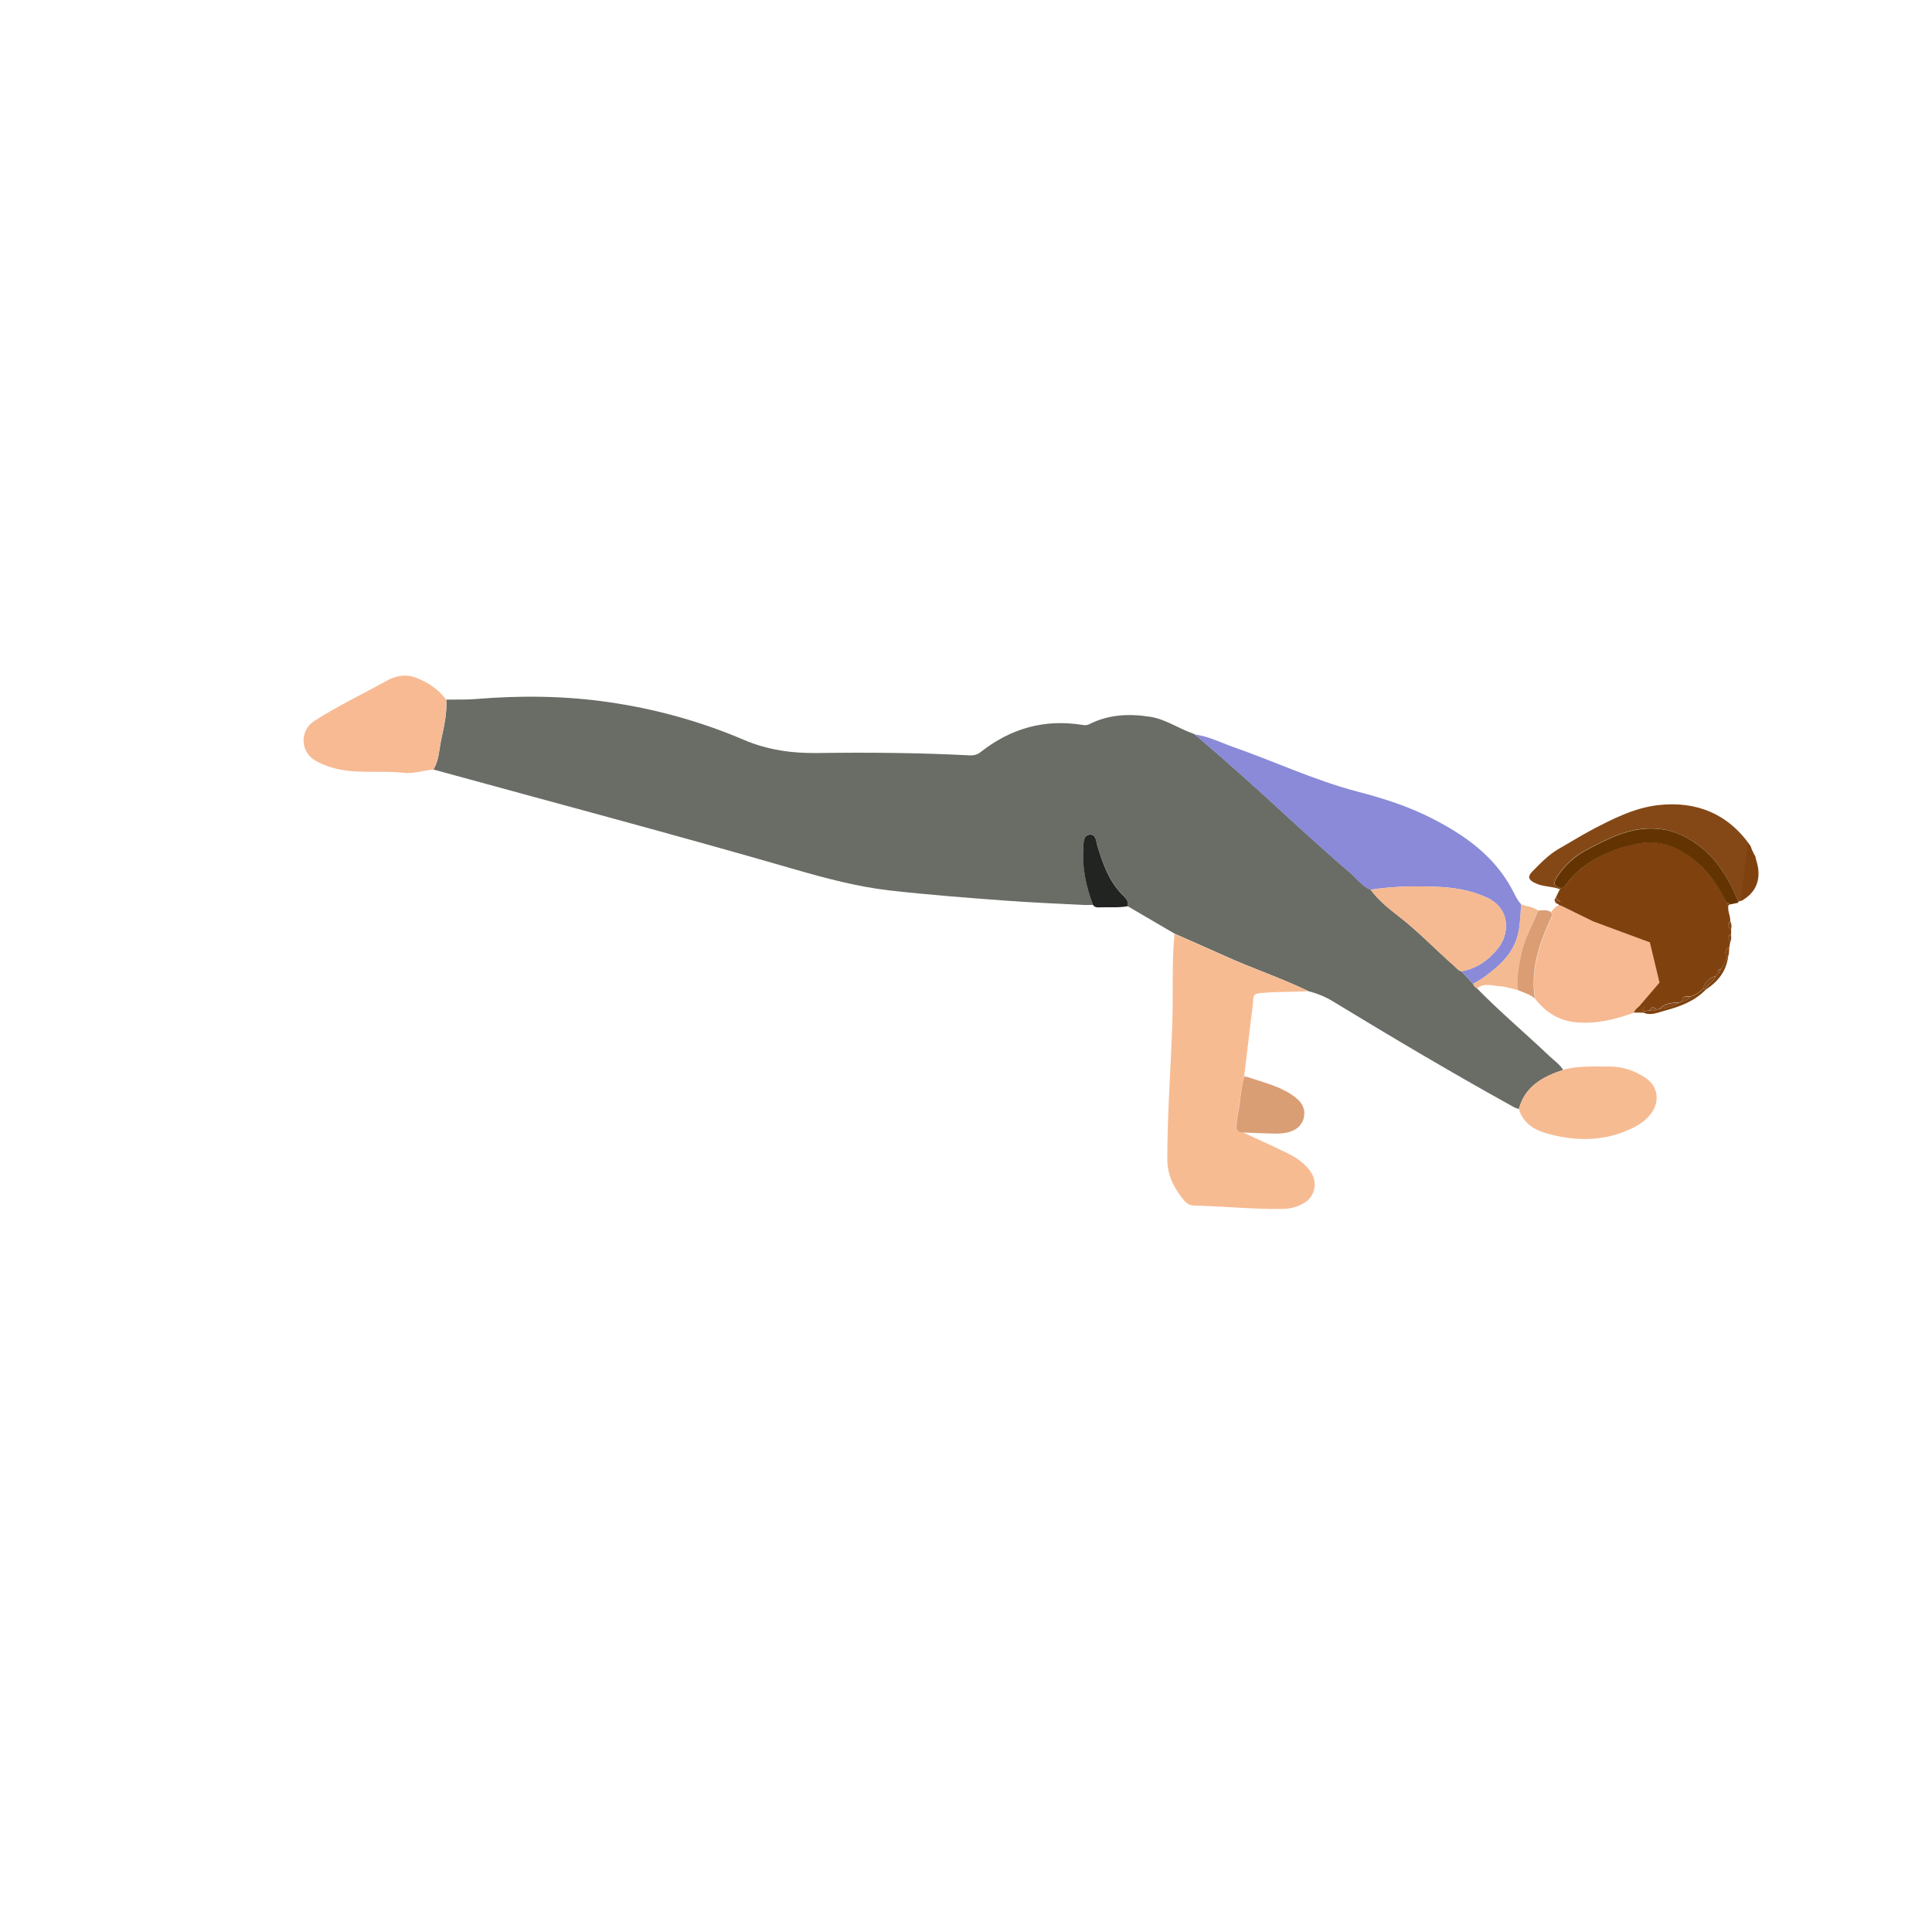
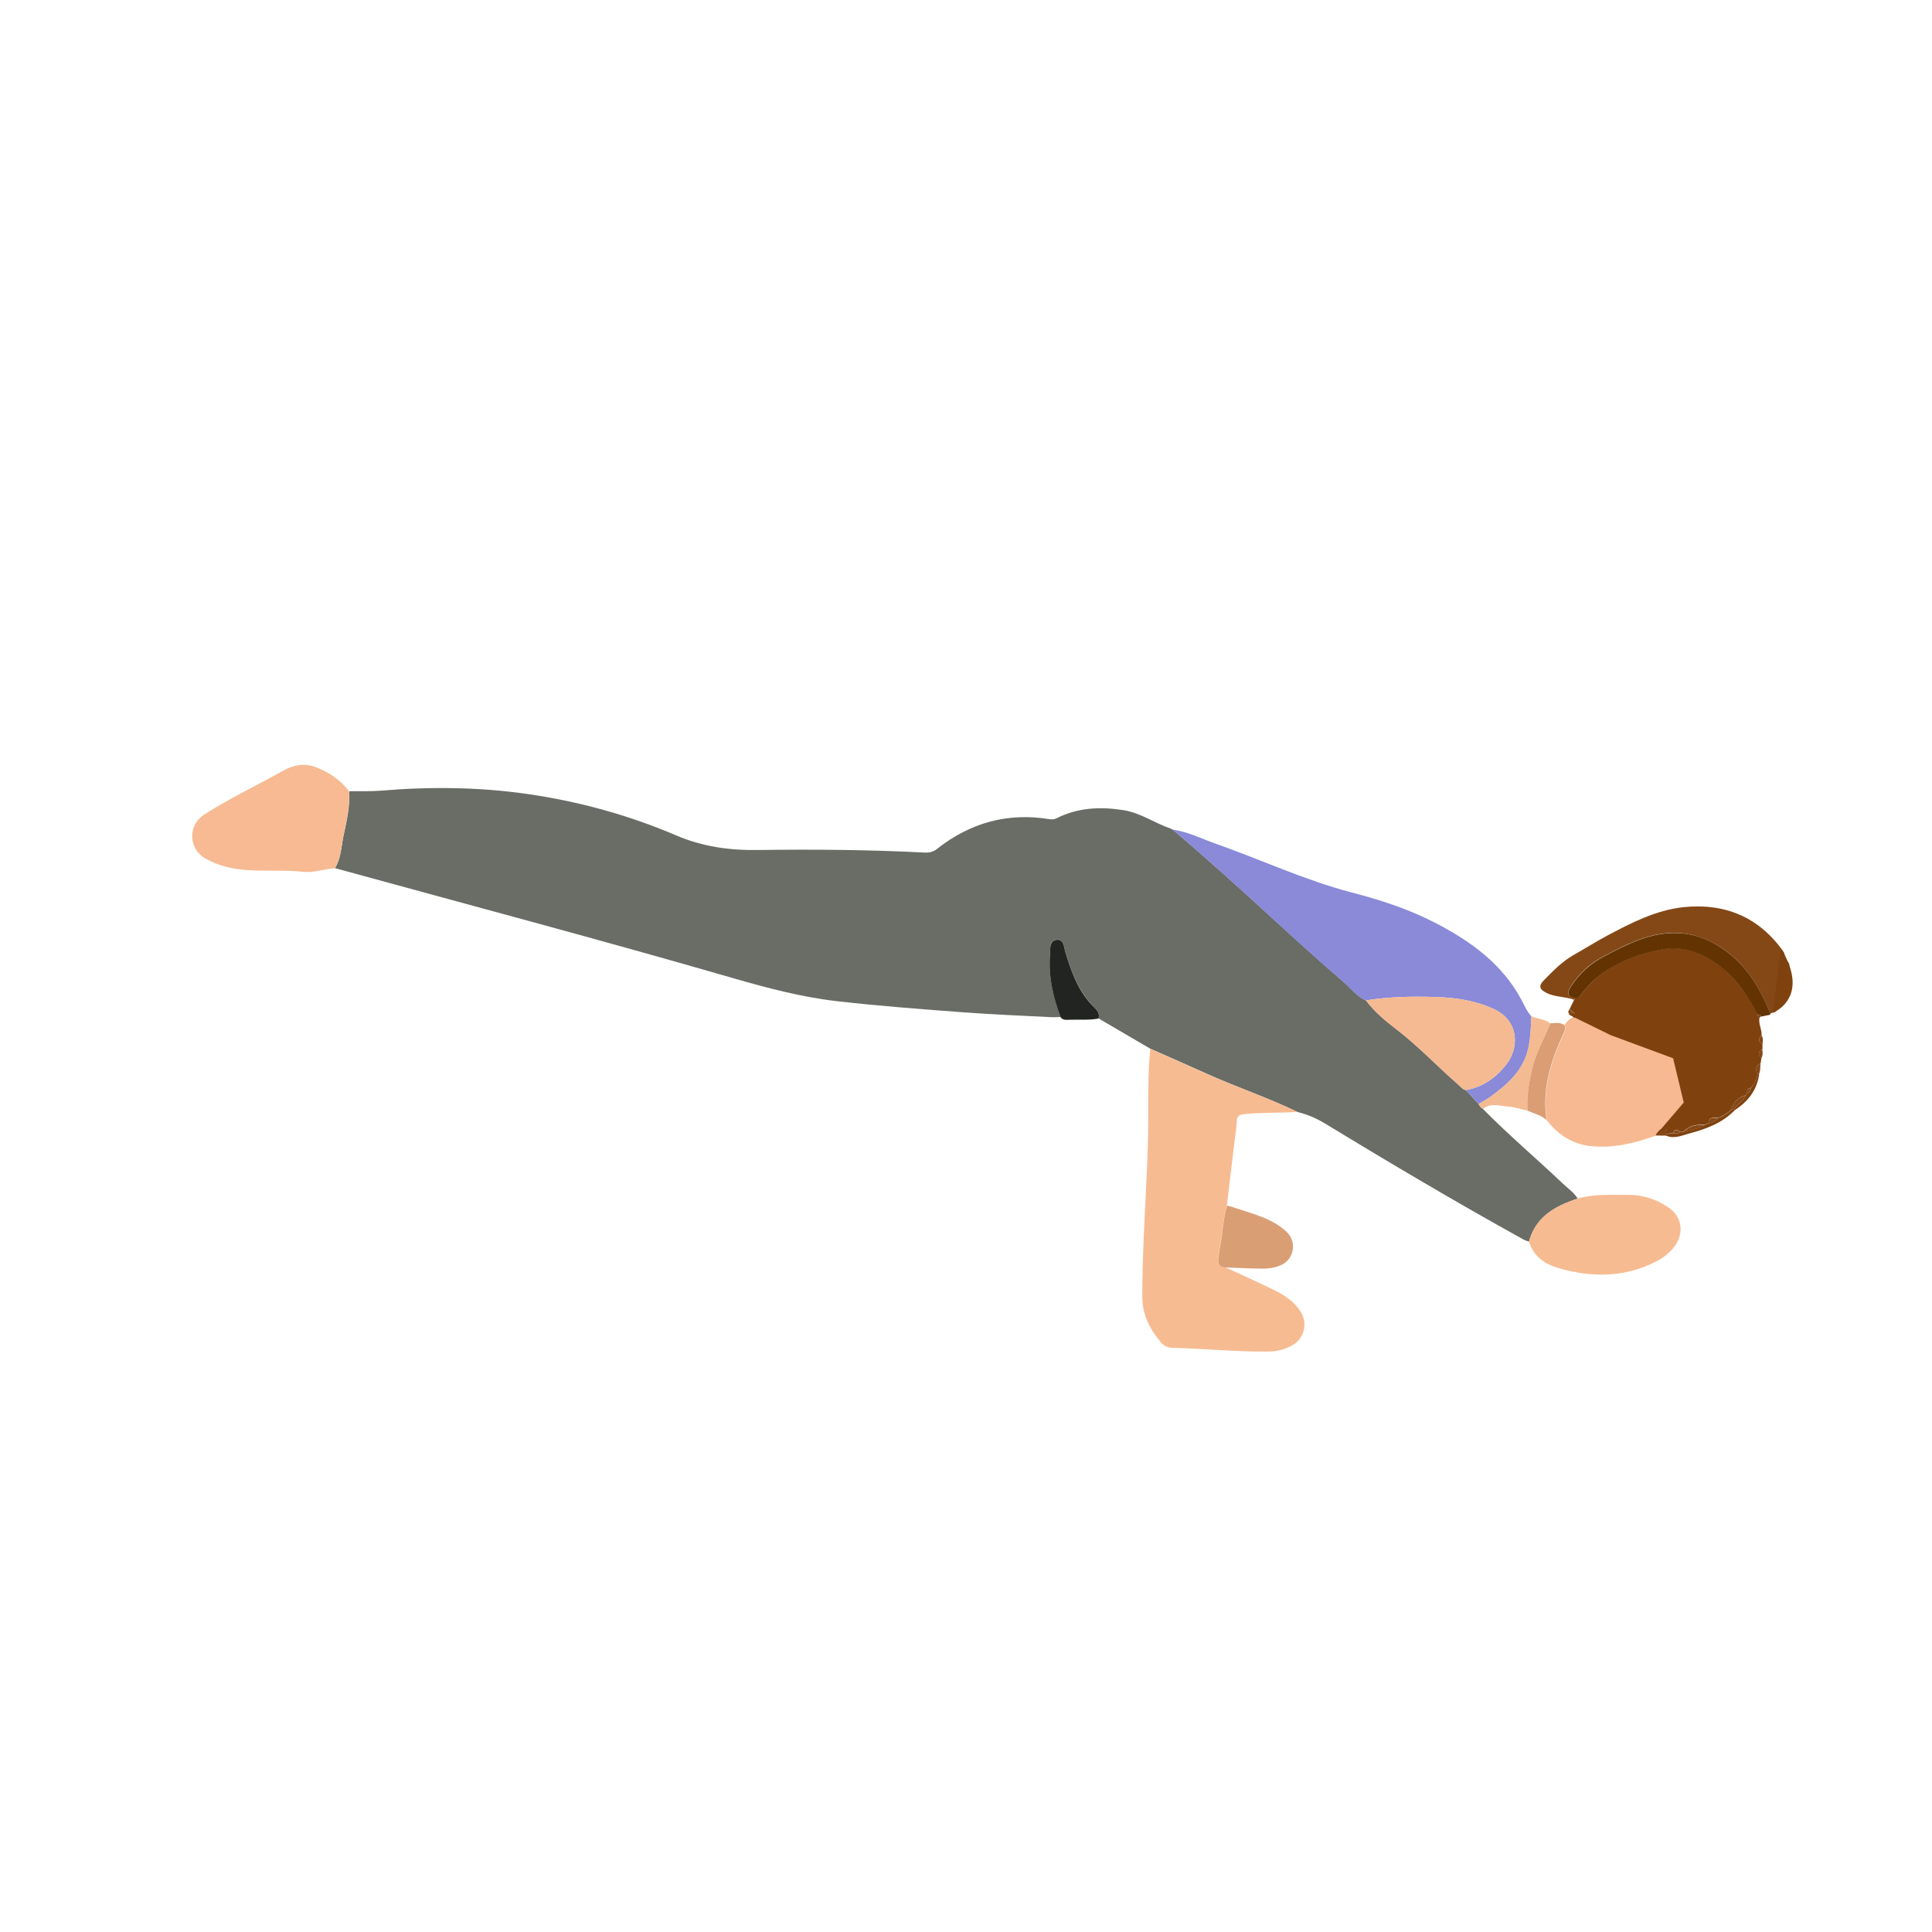
<svg xmlns="http://www.w3.org/2000/svg" width="500" height="500" viewBox="0 0 500 500" fill="none">
-   <path d="M338.611 256.511C340.798 257.075 342.774 257.851 344.784 259.051C360.272 268.47 375.865 277.713 391.74 286.497C392.163 286.744 392.622 286.85 393.08 287.026C394.668 281.1 399.289 278.63 404.546 276.901C403.664 275.455 402.288 274.538 401.089 273.409C394.844 267.482 388.283 261.943 382.25 255.805C381.791 255.558 381.439 255.135 381.227 254.641C380.239 253.547 379.216 252.454 378.228 251.36C377.417 251.219 376.994 250.548 376.429 250.055C371.561 245.821 367.116 241.094 362 237.143C359.354 235.132 356.744 232.98 354.733 230.263C352.581 229.381 351.24 227.441 349.547 225.995C344.044 221.267 338.681 216.399 333.319 211.495C325.417 204.228 317.444 197.031 309.259 190.081C309.259 190.081 309.33 190.117 309.294 190.117C309.153 190.046 308.977 189.94 308.836 189.87C305.026 188.564 301.71 186.13 297.617 185.495C292.184 184.649 286.928 184.895 281.954 187.4C281.354 187.718 280.789 187.718 280.154 187.612C270.347 186.024 261.598 188.494 253.837 194.597C252.92 195.338 251.967 195.55 250.803 195.479C237.82 194.809 224.803 194.703 211.785 194.879C204.976 194.985 198.626 194.103 192.382 191.422C181.163 186.624 169.38 183.414 157.315 181.685C145.991 180.062 134.561 179.957 123.131 180.909C120.591 181.121 118.05 181.015 115.51 181.05C115.722 184.613 114.911 188.071 114.17 191.528C113.641 194.103 113.605 196.82 112.159 199.148C143.38 207.721 174.672 216.011 205.752 225.007C213.831 227.335 221.91 229.487 230.2 230.44C240.043 231.569 249.921 232.31 259.799 233.05C266.784 233.58 273.804 233.862 280.825 234.215C281.495 234.25 282.201 234.179 282.871 234.179C281.142 229.452 280.049 224.619 280.366 219.539C280.472 218.128 280.19 216.187 281.954 215.976C283.718 215.764 283.647 217.775 284.035 219.01C285.446 223.455 286.963 227.829 290.279 231.357C291.02 232.133 292.255 233.015 291.796 234.497C295.853 236.86 299.91 239.259 303.967 241.623C308.412 243.599 312.893 245.539 317.338 247.55C324.393 250.725 331.696 253.159 338.611 256.511Z" fill="#696D66" />
-   <path d="M338.611 256.51C331.696 253.159 324.358 250.725 317.338 247.585C312.893 245.609 308.412 243.634 303.967 241.658C303.227 249.278 303.65 256.934 303.403 264.554C303.015 276.372 302.098 288.155 302.098 300.009C302.098 304.242 303.862 307.558 306.402 310.627C307.072 311.474 307.954 311.968 309.083 312.003C316.632 312.18 324.182 312.956 331.731 312.885C333.848 312.85 335.824 312.391 337.623 311.262C340.198 309.675 341.01 306.288 339.457 303.678C337.976 301.208 335.683 299.691 333.213 298.456C329.403 296.587 325.522 294.858 321.642 293.059C320.337 293.059 319.772 292.388 319.948 291.118C320.09 290.095 320.16 289.108 320.372 288.084C321.007 284.909 321.113 281.664 321.995 278.524C322.594 273.409 323.229 268.329 323.829 263.213C324.005 261.732 324.288 260.215 324.323 258.733C324.358 257.357 324.993 257.145 326.228 257.004C330.391 256.616 334.518 256.757 338.611 256.51Z" fill="#F7BB92" />
-   <path d="M378.229 251.36C379.217 252.453 380.24 253.547 381.228 254.64C382.215 254.041 383.238 253.512 384.156 252.841C388.107 249.913 391.74 246.773 392.905 241.552C393.469 239.047 393.54 236.507 393.646 234.003C392.587 232.874 392.023 231.463 391.317 230.157C386.766 221.655 379.358 216.328 371.032 212.024C364.788 208.779 358.12 206.627 351.311 204.863C340.269 201.97 329.933 197.101 319.173 193.327C315.892 192.162 312.717 190.54 309.224 190.081C317.409 197.031 325.382 204.228 333.284 211.495C338.611 216.399 344.009 221.302 349.512 225.994C351.206 227.441 352.511 229.381 354.698 230.263C360.272 229.381 365.917 229.275 371.561 229.487C376.112 229.663 380.557 230.334 384.755 232.274C390.964 235.132 390.753 241.658 387.613 245.503C385.143 248.573 382.145 250.654 378.229 251.36Z" fill="#8A8AD9" />
-   <path d="M403.699 230.123C403.346 230.828 402.994 231.569 402.641 232.275C403.311 233.368 404.758 233.545 405.498 234.603C405.816 234.673 406.169 234.744 406.486 234.85C406.945 234.744 407.368 234.779 407.545 235.344C409.097 235.943 410.578 236.79 412.272 236.896C412.872 236.861 413.542 236.649 413.754 237.531C414.565 237.848 415.341 238.342 416.258 238.378C417.669 237.778 418.551 238.766 419.539 239.471C420.386 239.824 421.197 240.283 422.15 240.212C422.679 240.106 423.102 240.142 423.243 240.777C424.655 241.517 426.418 241.517 427.442 242.964C429.523 243.916 430.017 246.174 431.287 247.797C432.028 248.785 432.063 249.843 431.816 250.901C431.499 252.277 431.075 253.653 431.04 255.1C431.04 255.77 430.758 256.44 429.946 256.652C429.77 256.793 429.629 256.969 429.452 257.11C429.382 257.71 428.994 257.887 428.465 257.816C428.359 257.781 428.253 257.851 428.218 257.922C428.006 259.157 427.053 259.368 426.03 259.474C425.889 259.474 425.819 259.509 425.748 259.651C425.642 260.321 425.184 260.956 425.36 261.661C425.889 261.591 426.454 261.556 426.983 261.485C427.406 260.391 428.006 260.603 428.676 261.238C428.958 261.203 429.205 261.132 429.488 261.097C430.828 259.651 432.627 259.439 434.462 259.509C434.744 259.404 435.026 259.262 435.309 259.157C435.414 257.604 436.543 257.851 437.531 257.922C438.731 257.463 439.789 256.828 440.706 255.946C441.2 254.182 442.329 253.053 444.093 252.56C444.199 252.418 444.305 252.313 444.41 252.172C444.375 251.501 444.34 250.866 445.292 250.866C446.139 249.914 446.598 248.75 446.88 247.55C446.21 246.456 446.562 245.645 447.585 245.045C447.656 244.657 447.691 244.234 447.762 243.846C447.092 243.07 446.845 242.329 448.009 241.764C448.009 241.341 448.009 240.953 448.009 240.53C446.809 239.93 447.127 239.189 447.797 238.413C447.868 237.037 447.021 235.732 447.303 234.321C446.95 234.144 446.88 233.862 446.88 233.509C444.728 229.523 442.329 225.677 438.801 222.749C434.215 219.01 429.135 216.964 423.102 218.481C421.832 218.798 420.562 219.01 419.327 219.433C413.895 221.197 409.097 223.949 405.534 228.606C405.11 229.17 404.758 229.77 403.946 229.734C403.84 229.911 403.77 230.017 403.699 230.123Z" fill="#7F420F" />
-   <path d="M422.186 240.247C421.233 240.318 420.386 239.895 419.575 239.506C418.376 239.401 417.282 239.083 416.294 238.413C415.377 238.378 414.601 237.884 413.789 237.566C413.19 237.566 412.696 237.354 412.308 236.931C410.579 236.825 409.133 235.979 407.58 235.379C407.087 235.52 406.769 235.273 406.522 234.885C406.205 234.814 405.852 234.744 405.534 234.638C404.864 234.497 404.194 234.391 403.523 234.25C402.536 234.532 402.006 235.308 401.407 236.049C401.795 236.614 401.689 237.143 401.407 237.778C398.337 244.34 396.15 251.042 397.279 258.451C399.925 261.908 403.312 264.095 407.686 264.554C412.978 265.083 417.988 263.849 422.891 262.085C423.456 260.779 424.62 260.215 425.819 259.721C425.89 259.615 425.96 259.545 426.102 259.545C426.595 258.733 427.372 258.239 428.289 257.992C428.359 257.886 428.43 257.851 428.536 257.886C428.747 257.463 429.03 257.181 429.524 257.181C429.7 257.04 429.841 256.863 430.017 256.722C430.194 255.382 430.194 253.971 430.547 252.665C431.252 249.949 430.864 247.585 428.959 245.469C428.359 244.798 427.689 244.022 427.548 243.034C426.525 241.588 424.761 241.553 423.35 240.847C422.785 240.882 422.433 240.671 422.186 240.247Z" fill="#F6B991" />
-   <path d="M112.124 199.183C113.57 196.855 113.606 194.138 114.135 191.563C114.84 188.106 115.687 184.648 115.475 181.085C113.5 178.404 110.819 176.64 107.785 175.441C105.103 174.382 102.458 174.841 100.059 176.182C93.814 179.674 87.358 182.708 81.326 186.589C77.551 189.023 77.657 194.526 81.573 196.819C84.783 198.689 88.382 199.43 92.015 199.642C96.249 199.889 100.517 199.536 104.786 200.03C107.291 200.241 109.69 199.324 112.124 199.183Z" fill="#F7BA92" />
-   <path d="M404.546 276.866C399.29 278.63 394.668 281.1 393.081 286.991C394.139 290.66 397.103 292.459 400.348 293.341C408.039 295.493 415.694 295.458 422.997 291.683C424.761 290.766 426.348 289.566 427.513 287.873C429.559 284.91 429.03 281.206 426.101 279.124C423.35 277.184 420.245 276.09 416.859 276.02C412.731 276.055 408.603 275.737 404.546 276.866Z" fill="#F7BB92" />
-   <path d="M403.699 230.122C403.77 230.016 403.805 229.875 403.876 229.769C401.971 229.31 401.936 228.464 402.959 226.876C404.934 223.877 407.474 221.549 410.649 219.891C416.259 216.963 421.832 214 428.535 214.423C432.275 214.67 435.485 216.01 438.449 217.951C444.058 221.69 447.374 227.229 449.844 233.367C450.267 233.191 450.725 233.05 451.149 232.873C451.431 232.344 451.784 231.886 452.419 231.709C452.454 231.603 452.525 231.533 452.63 231.462C452.807 230.51 453.407 229.875 454.042 229.205C454.183 228.887 454.289 228.534 454.43 228.217C454.43 226.241 454.43 224.266 454.394 222.29C454.359 222.043 454.289 221.796 454.253 221.514C453.583 220.808 453.336 219.926 453.089 219.009C447.303 210.613 439.048 207.261 429.206 208.355C422.961 209.061 417.282 211.953 411.743 214.881C408.956 216.363 406.275 218.057 403.523 219.609C400.807 221.161 398.655 223.419 396.503 225.606C395.303 226.841 395.55 227.688 397.138 228.464C399.219 229.557 401.583 229.31 403.699 230.122Z" fill="#844817" />
-   <path d="M449.879 233.403C447.409 227.265 444.093 221.726 438.484 217.986C435.521 216.011 432.31 214.67 428.571 214.459C421.833 214.035 416.294 216.999 410.685 219.927C407.545 221.585 404.97 223.913 402.994 226.912C401.971 228.464 402.006 229.346 403.911 229.805C404.723 229.84 405.075 229.24 405.499 228.676C409.027 224.019 413.86 221.303 419.293 219.503C420.527 219.115 421.797 218.868 423.067 218.551C429.1 217.034 434.215 219.08 438.766 222.819C442.329 225.712 444.693 229.593 446.845 233.579C447.233 233.579 447.551 233.685 447.692 234.073C448.397 233.932 449.068 233.791 449.773 233.65C449.844 233.544 449.879 233.474 449.879 233.403Z" fill="#633401" />
-   <path d="M322.03 278.56C321.113 281.664 321.043 284.945 320.408 288.12C320.196 289.108 320.125 290.131 319.984 291.154C319.808 292.424 320.372 293.094 321.678 293.094C324.535 293.2 327.428 293.341 330.285 293.376C331.379 293.376 332.508 293.271 333.531 292.988C335.577 292.424 337.094 291.189 337.482 288.967C337.835 286.956 336.953 285.368 335.401 284.134C332.014 281.382 327.851 280.394 323.83 279.053C323.265 278.807 322.63 278.701 322.03 278.56Z" fill="#DA9E75" />
-   <path d="M291.797 234.532C292.255 233.015 291.02 232.168 290.28 231.392C286.928 227.864 285.446 223.525 284.035 219.045C283.647 217.81 283.718 215.799 281.954 216.011C280.19 216.222 280.472 218.198 280.366 219.574C280.014 224.654 281.107 229.487 282.871 234.214C283.471 235.026 284.318 234.814 285.094 234.814C287.316 234.743 289.574 234.955 291.797 234.532Z" fill="#222421" />
-   <path d="M393.645 234.003C393.539 236.543 393.433 239.048 392.904 241.553C391.775 246.738 388.106 249.878 384.155 252.842C383.238 253.512 382.179 254.041 381.227 254.641C381.438 255.135 381.791 255.523 382.25 255.805C384.084 254.288 386.166 255.099 388.141 255.24C389.694 255.346 391.211 255.876 392.728 256.193C392.516 252.877 393.045 249.702 393.786 246.491C394.668 242.646 396.643 239.259 398.09 235.661C396.785 234.638 395.091 234.638 393.645 234.003Z" fill="#F4BA91" />
-   <path d="M398.09 235.661C396.679 239.26 394.668 242.611 393.786 246.492C393.045 249.702 392.516 252.912 392.727 256.193C394.244 256.899 395.938 257.251 397.208 258.416C396.079 251.043 398.266 244.304 401.335 237.743C401.618 237.143 401.759 236.614 401.335 236.014C400.348 235.344 399.183 235.626 398.09 235.661Z" fill="#DA9D74" />
-   <path d="M440.707 255.981C439.79 256.863 438.731 257.534 437.532 257.957C436.932 258.627 436.191 259.015 435.309 259.192C435.027 259.297 434.745 259.439 434.463 259.544C432.91 260.426 431.252 260.85 429.488 261.132C429.206 261.167 428.959 261.238 428.677 261.273C428.148 261.626 427.583 261.626 426.984 261.52C426.454 261.591 425.89 261.626 425.361 261.696C425.326 261.838 425.326 261.979 425.326 262.084C427.266 262.931 429.1 262.014 430.864 261.555C434.815 260.497 438.661 259.086 441.589 255.981C441.518 255.911 441.448 255.84 441.377 255.734C441.166 255.84 440.919 255.911 440.707 255.981Z" fill="#7F420F" />
-   <path d="M444.376 252.206C444.27 252.347 444.164 252.453 444.058 252.594C443.529 253.97 442.153 254.605 441.377 255.769C441.448 255.84 441.518 255.911 441.589 256.016C444.658 254.005 446.74 251.324 447.233 247.62C447.092 247.62 446.986 247.62 446.845 247.62C446.563 248.855 446.069 249.984 445.258 250.936C445.152 251.465 444.905 251.924 444.376 252.206Z" fill="#7F420F" />
-   <path d="M425.36 262.084C425.36 261.943 425.36 261.802 425.395 261.696C425.219 260.956 425.677 260.356 425.783 259.686C424.584 260.179 423.42 260.744 422.855 262.049C423.666 262.049 424.513 262.084 425.36 262.084Z" fill="#844817" />
-   <path d="M403.488 234.25C404.158 234.391 404.829 234.497 405.499 234.638C404.758 233.58 403.312 233.438 402.641 232.31C401.654 233.509 403.276 233.58 403.488 234.25Z" fill="#844817" />
-   <path d="M446.844 247.585C446.985 247.585 447.091 247.585 447.232 247.585C447.303 247.303 447.373 247.056 447.444 246.773C447.479 246.209 447.515 245.645 447.55 245.08C446.527 245.715 446.174 246.491 446.844 247.585Z" fill="#844817" />
-   <path d="M308.836 189.869C308.977 189.94 309.154 190.046 309.295 190.116C309.154 190.01 309.013 189.94 308.836 189.869Z" fill="#8A8AD9" />
-   <path d="M378.228 251.359C382.144 250.654 385.143 248.572 387.612 245.503C390.752 241.622 390.964 235.096 384.755 232.274C380.521 230.333 376.076 229.663 371.561 229.487C365.916 229.275 360.307 229.381 354.698 230.263C356.708 232.979 359.354 235.131 361.965 237.142C367.116 241.093 371.525 245.82 376.394 250.054C376.993 250.548 377.417 251.218 378.228 251.359Z" fill="#F5BA91" />
-   <path d="M427.477 242.998C427.619 243.986 428.289 244.762 428.889 245.432C430.829 247.549 431.217 249.913 430.476 252.629C430.123 253.934 430.123 255.31 429.947 256.686C430.758 256.474 431.041 255.804 431.041 255.134C431.041 253.687 431.499 252.312 431.817 250.936C432.064 249.877 432.028 248.819 431.287 247.831C430.088 246.208 429.594 243.986 427.477 242.998Z" fill="#844817" />
-   <path d="M441.376 255.77C442.153 254.606 443.528 253.971 444.058 252.595C442.294 253.089 441.165 254.218 440.671 255.981C440.918 255.911 441.165 255.84 441.376 255.77Z" fill="#844817" />
-   <path d="M429.488 261.167C431.216 260.92 432.91 260.461 434.462 259.579C432.592 259.509 430.828 259.685 429.488 261.167Z" fill="#844817" />
-   <path d="M416.294 238.413C417.282 239.083 418.376 239.436 419.575 239.506C418.587 238.801 417.705 237.813 416.294 238.413Z" fill="#844817" />
-   <path d="M428.253 257.957C427.336 258.169 426.56 258.663 426.066 259.509C427.089 259.439 428.006 259.192 428.253 257.957Z" fill="#844817" />
-   <path d="M448.009 240.565C448.15 239.824 448.185 239.119 447.797 238.448C447.092 239.224 446.81 239.965 448.009 240.565Z" fill="#844817" />
-   <path d="M447.726 243.881C448.15 243.211 448.044 242.505 447.973 241.8C446.809 242.364 447.056 243.105 447.726 243.881Z" fill="#844817" />
-   <path d="M435.274 259.227C436.156 259.051 436.896 258.663 437.496 257.992C436.508 257.922 435.379 257.64 435.274 259.227Z" fill="#844817" />
-   <path d="M426.982 261.52C427.582 261.625 428.147 261.625 428.676 261.273C428.005 260.638 427.406 260.461 426.982 261.52Z" fill="#844817" />
-   <path d="M444.375 252.207C444.904 251.924 445.116 251.466 445.257 250.901C444.304 250.901 444.34 251.536 444.375 252.207Z" fill="#844817" />
-   <path d="M412.307 236.896C412.695 237.355 413.189 237.566 413.789 237.531C413.613 236.649 412.907 236.861 412.307 236.896Z" fill="#844817" />
-   <path d="M422.186 240.247C422.433 240.67 422.785 240.882 423.279 240.811C423.138 240.176 422.715 240.141 422.186 240.247Z" fill="#844817" />
-   <path d="M447.268 234.355C447.409 234.25 447.55 234.144 447.691 234.038C447.55 233.65 447.198 233.544 446.845 233.544C446.845 233.897 446.915 234.214 447.268 234.355Z" fill="#844817" />
-   <path d="M406.522 234.849C406.769 235.237 407.086 235.484 407.58 235.343C407.404 234.779 406.98 234.779 406.522 234.849Z" fill="#844817" />
-   <path d="M429.488 257.146C428.994 257.146 428.677 257.428 428.5 257.851C429.065 257.922 429.418 257.745 429.488 257.146Z" fill="#844817" />
-   <path d="M422.855 262.049L429.488 254.288L426.983 243.881L412.307 238.448L402.323 233.544L422.185 230.651L438.484 237.213L442.399 246.35L435.273 254.641L428.5 258.733L422.855 262.049Z" fill="#7F420F" />
-   <path d="M450.443 233.191C450.443 233.191 459.51 229.698 452.348 218.057L450.443 233.191Z" fill="#7F420F" />
+   <path d="M335.788 287.774C338.194 288.395 340.367 289.249 342.579 290.568C359.615 300.929 376.767 311.096 394.23 320.759C394.695 321.031 395.2 321.147 395.704 321.341C397.451 314.822 402.534 312.105 408.316 310.204C407.346 308.613 405.833 307.604 404.513 306.362C397.645 299.843 390.427 293.75 383.791 286.998C383.286 286.726 382.898 286.26 382.666 285.717C381.579 284.514 380.454 283.311 379.367 282.108C378.474 281.953 378.009 281.216 377.388 280.672C372.033 276.016 367.143 270.816 361.516 266.469C358.606 264.257 355.734 261.89 353.522 258.902C351.155 257.932 349.68 255.798 347.818 254.207C341.764 249.006 335.865 243.651 329.967 238.257C321.274 230.263 312.504 222.347 303.501 214.702C303.501 214.702 303.579 214.741 303.54 214.741C303.385 214.663 303.19 214.547 303.035 214.469C298.844 213.033 295.196 210.356 290.695 209.657C284.719 208.726 278.937 208.997 273.465 211.753C272.805 212.102 272.184 212.102 271.486 211.985C260.698 210.239 251.074 212.956 242.536 219.669C241.527 220.484 240.48 220.717 239.199 220.639C224.918 219.902 210.599 219.785 196.279 219.979C188.79 220.096 181.805 219.126 174.936 216.176C162.596 210.899 149.634 207.367 136.363 205.466C123.906 203.681 111.333 203.564 98.76 204.612C95.966 204.845 93.171 204.729 90.377 204.767C90.61 208.687 89.718 212.49 88.903 216.293C88.321 219.126 88.282 222.114 86.691 224.675C121.034 234.105 155.455 243.224 189.644 253.12C198.53 255.681 207.417 258.048 216.536 259.096C227.363 260.338 238.229 261.153 249.095 261.968C256.778 262.55 264.501 262.86 272.223 263.248C272.96 263.287 273.737 263.21 274.474 263.21C272.572 258.01 271.369 252.693 271.719 247.105C271.835 245.553 271.525 243.418 273.465 243.186C275.405 242.953 275.328 245.165 275.755 246.523C277.307 251.412 278.975 256.224 282.623 260.105C283.438 260.959 284.796 261.929 284.292 263.559C288.755 266.159 293.217 268.798 297.68 271.398C302.57 273.571 307.498 275.705 312.388 277.917C320.149 281.41 328.182 284.087 335.788 287.774Z" fill="#696D66" />
+   <path d="M335.788 287.773C328.182 284.086 320.11 281.409 312.388 277.955C307.498 275.782 302.57 273.609 297.68 271.436C296.865 279.818 297.331 288.239 297.059 296.621C296.632 309.621 295.623 322.582 295.623 335.621C295.623 340.278 297.564 343.925 300.358 347.302C301.095 348.233 302.065 348.776 303.307 348.815C311.611 349.009 319.916 349.863 328.22 349.785C330.549 349.746 332.722 349.242 334.701 348C337.534 346.254 338.426 342.528 336.719 339.657C335.089 336.94 332.567 335.272 329.85 333.914C325.659 331.857 321.391 329.955 317.122 327.976C315.686 327.976 315.065 327.239 315.259 325.842C315.414 324.716 315.492 323.63 315.725 322.504C316.423 319.012 316.54 315.442 317.51 311.988C318.17 306.361 318.868 300.773 319.528 295.146C319.722 293.516 320.032 291.848 320.071 290.218C320.11 288.704 320.808 288.471 322.167 288.316C326.746 287.889 331.286 288.045 335.788 287.773Z" fill="#F7BB92" />
+   <path d="M379.368 282.108C380.454 283.311 381.58 284.513 382.666 285.716C383.753 285.057 384.878 284.475 385.887 283.737C390.234 280.516 394.231 277.063 395.511 271.319C396.132 268.564 396.21 265.77 396.326 263.015C395.162 261.773 394.541 260.221 393.765 258.785C388.759 249.433 380.61 243.573 371.451 238.839C364.583 235.268 357.248 232.901 349.759 230.961C337.612 227.779 326.242 222.424 314.406 218.271C310.797 216.991 307.305 215.206 303.463 214.701C312.466 222.346 321.236 230.262 329.929 238.257C335.789 243.651 341.726 249.045 347.78 254.206C349.642 255.797 351.078 257.931 353.484 258.901C359.616 257.931 365.825 257.815 372.034 258.048C377.039 258.242 381.929 258.979 386.547 261.113C393.377 264.257 393.144 271.436 389.69 275.666C386.974 279.042 383.675 281.331 379.368 282.108Z" fill="#8A8AD9" />
+   <path d="M407.385 258.747C406.997 259.523 406.609 260.338 406.221 261.114C406.959 262.317 408.55 262.511 409.365 263.676C409.714 263.753 410.102 263.831 410.451 263.947C410.956 263.831 411.421 263.87 411.615 264.491C413.323 265.15 414.953 266.082 416.815 266.198C417.475 266.159 418.212 265.926 418.445 266.897C419.338 267.246 420.191 267.789 421.2 267.828C422.753 267.168 423.723 268.255 424.809 269.031C425.741 269.419 426.633 269.923 427.681 269.846C428.263 269.729 428.729 269.768 428.884 270.467C430.436 271.282 432.377 271.282 433.502 272.873C435.792 273.921 436.335 276.404 437.732 278.189C438.547 279.276 438.586 280.44 438.314 281.604C437.965 283.118 437.499 284.631 437.46 286.222C437.46 286.959 437.15 287.697 436.257 287.93C436.063 288.085 435.908 288.279 435.714 288.434C435.636 289.094 435.209 289.288 434.627 289.21C434.511 289.171 434.395 289.249 434.356 289.327C434.123 290.685 433.075 290.918 431.95 291.034C431.794 291.034 431.717 291.073 431.639 291.228C431.523 291.965 431.018 292.664 431.212 293.44C431.795 293.362 432.415 293.324 432.997 293.246C433.463 292.043 434.123 292.276 434.86 292.974C435.171 292.936 435.442 292.858 435.753 292.819C437.227 291.228 439.206 290.995 441.224 291.073C441.535 290.956 441.845 290.801 442.156 290.685C442.272 288.977 443.514 289.249 444.601 289.327C445.92 288.822 447.084 288.124 448.093 287.153C448.636 285.213 449.878 283.971 451.818 283.428C451.935 283.273 452.051 283.156 452.168 283.001C452.129 282.264 452.09 281.565 453.138 281.565C454.069 280.518 454.574 279.237 454.884 277.918C454.147 276.715 454.535 275.822 455.66 275.162C455.738 274.735 455.777 274.27 455.854 273.843C455.117 272.989 454.845 272.174 456.126 271.553C456.126 271.088 456.126 270.661 456.126 270.195C454.807 269.535 455.156 268.72 455.893 267.867C455.971 266.353 455.039 264.917 455.35 263.365C454.962 263.171 454.884 262.861 454.884 262.473C452.517 258.088 449.878 253.858 445.998 250.637C440.953 246.523 435.365 244.273 428.729 245.941C427.332 246.291 425.935 246.523 424.577 246.989C418.6 248.929 413.323 251.956 409.403 257.079C408.938 257.7 408.55 258.359 407.657 258.32C407.541 258.514 407.463 258.631 407.385 258.747Z" fill="#7F420F" />
+   <path d="M427.72 269.884C426.672 269.962 425.741 269.496 424.848 269.069C423.529 268.953 422.326 268.604 421.239 267.866C420.23 267.827 419.377 267.284 418.484 266.935C417.824 266.935 417.281 266.702 416.854 266.236C414.953 266.12 413.362 265.189 411.654 264.529C411.111 264.684 410.762 264.412 410.49 263.986C410.141 263.908 409.753 263.83 409.404 263.714C408.666 263.559 407.929 263.442 407.192 263.287C406.105 263.598 405.523 264.451 404.863 265.266C405.29 265.887 405.174 266.469 404.863 267.168C401.487 274.386 399.081 281.759 400.323 289.908C403.233 293.711 406.959 296.117 411.771 296.622C417.592 297.204 423.102 295.846 428.496 293.905C429.117 292.469 430.398 291.848 431.717 291.305C431.795 291.189 431.872 291.111 432.028 291.111C432.571 290.219 433.425 289.675 434.433 289.404C434.511 289.287 434.589 289.248 434.705 289.287C434.938 288.822 435.248 288.511 435.792 288.511C435.986 288.356 436.141 288.162 436.335 288.007C436.529 286.532 436.529 284.98 436.917 283.544C437.693 280.556 437.266 277.956 435.171 275.627C434.511 274.89 433.774 274.036 433.619 272.95C432.493 271.359 430.553 271.32 429.001 270.544C428.38 270.583 427.992 270.35 427.72 269.884Z" fill="#F6B991" />
+   <path d="M86.652 224.713C88.243 222.152 88.282 219.164 88.864 216.331C89.64 212.528 90.572 208.725 90.339 204.806C88.165 201.856 85.216 199.916 81.879 198.597C78.93 197.433 76.019 197.937 73.38 199.412C66.512 203.253 59.41 206.591 52.774 210.86C48.622 213.537 48.738 219.591 53.046 222.113C56.577 224.17 60.535 224.985 64.532 225.218C69.189 225.489 73.885 225.101 78.58 225.645C81.336 225.877 83.974 224.869 86.652 224.713Z" fill="#F7BA92" />
+   <path d="M408.317 310.165C402.535 312.106 397.451 314.822 395.705 321.303C396.869 325.339 400.129 327.318 403.699 328.288C412.159 330.655 420.58 330.616 428.613 326.464C430.553 325.455 432.299 324.136 433.58 322.273C435.831 319.013 435.249 314.939 432.028 312.649C429.001 310.515 425.586 309.312 421.86 309.234C417.32 309.273 412.78 308.924 408.317 310.165Z" fill="#F7BB92" />
+   <path d="M407.385 258.746C407.463 258.63 407.502 258.475 407.579 258.358C405.484 257.854 405.445 256.922 406.57 255.176C408.743 251.878 411.537 249.316 415.03 247.492C421.2 244.272 427.332 241.012 434.705 241.477C438.818 241.749 442.35 243.224 445.609 245.358C451.779 249.472 455.427 255.564 458.144 262.316C458.609 262.122 459.114 261.967 459.58 261.773C459.89 261.191 460.278 260.687 460.977 260.492C461.015 260.376 461.093 260.298 461.209 260.221C461.403 259.173 462.063 258.475 462.762 257.737C462.917 257.388 463.033 257 463.188 256.651C463.188 254.478 463.188 252.304 463.15 250.131C463.111 249.86 463.033 249.588 462.994 249.278C462.257 248.501 461.985 247.531 461.714 246.522C455.35 237.286 446.269 233.6 435.442 234.803C428.573 235.579 422.326 238.761 416.233 241.982C413.167 243.612 410.218 245.475 407.191 247.182C404.203 248.889 401.836 251.373 399.469 253.779C398.149 255.137 398.421 256.069 400.167 256.922C402.457 258.125 405.057 257.854 407.385 258.746Z" fill="#844817" />
+   <path d="M458.183 262.355C455.466 255.603 451.818 249.51 445.648 245.397C442.389 243.224 438.857 241.749 434.744 241.516C427.332 241.051 421.239 244.31 415.069 247.531C411.615 249.355 408.782 251.916 406.609 255.215C405.484 256.922 405.523 257.893 407.618 258.397C408.511 258.436 408.899 257.776 409.364 257.155C413.245 252.033 418.562 249.045 424.538 247.066C425.896 246.639 427.293 246.367 428.69 246.018C435.326 244.349 440.953 246.6 445.959 250.713C449.878 253.895 452.478 258.164 454.845 262.549C455.272 262.549 455.621 262.666 455.777 263.093C456.553 262.937 457.29 262.782 458.066 262.627C458.144 262.51 458.183 262.433 458.183 262.355Z" fill="#633401" />
+   <path d="M317.549 312.027C316.54 315.442 316.463 319.051 315.764 322.544C315.531 323.63 315.454 324.756 315.298 325.881C315.104 327.278 315.725 328.015 317.161 328.015C320.304 328.132 323.487 328.287 326.63 328.326C327.833 328.326 329.075 328.21 330.2 327.899C332.451 327.278 334.119 325.92 334.546 323.475C334.934 321.263 333.964 319.517 332.257 318.159C328.531 315.132 323.952 314.045 319.528 312.571C318.907 312.299 318.209 312.183 317.549 312.027Z" fill="#DA9E75" />
+   <path d="M284.292 263.597C284.796 261.929 283.438 260.997 282.623 260.144C278.937 256.263 277.307 251.49 275.755 246.561C275.328 245.203 275.405 242.991 273.465 243.224C271.525 243.457 271.835 245.63 271.719 247.143C271.331 252.732 272.534 258.048 274.474 263.248C275.134 264.141 276.065 263.908 276.919 263.908C279.364 263.83 281.847 264.063 284.292 263.597Z" fill="#222421" />
+   <path d="M396.325 263.016C396.209 265.81 396.092 268.565 395.51 271.32C394.269 277.025 390.233 280.478 385.886 283.738C384.877 284.475 383.713 285.058 382.665 285.717C382.898 286.261 383.286 286.687 383.791 286.998C385.809 285.329 388.098 286.222 390.271 286.377C391.979 286.493 393.648 287.075 395.316 287.425C395.083 283.777 395.666 280.284 396.48 276.753C397.451 272.523 399.624 268.798 401.215 264.84C399.779 263.714 397.916 263.714 396.325 263.016Z" fill="#F4BA91" />
+   <path d="M401.215 264.839C399.663 268.797 397.451 272.484 396.481 276.752C395.666 280.284 395.084 283.815 395.316 287.424C396.985 288.2 398.848 288.588 400.245 289.869C399.003 281.758 401.409 274.347 404.785 267.129C405.096 266.469 405.251 265.887 404.785 265.227C403.699 264.49 402.418 264.8 401.215 264.839Z" fill="#DA9D74" />
+   <path d="M448.093 287.192C447.084 288.162 445.92 288.899 444.601 289.365C443.941 290.102 443.126 290.529 442.156 290.723C441.846 290.839 441.535 290.995 441.225 291.111C439.517 292.081 437.693 292.547 435.753 292.857C435.443 292.896 435.171 292.974 434.86 293.012C434.278 293.401 433.657 293.401 432.998 293.284C432.416 293.362 431.795 293.401 431.213 293.478C431.174 293.633 431.174 293.789 431.174 293.905C433.308 294.836 435.326 293.827 437.266 293.323C441.613 292.159 445.843 290.606 449.063 287.192C448.986 287.114 448.908 287.036 448.831 286.92C448.598 287.036 448.326 287.114 448.093 287.192Z" fill="#7F420F" />
+   <path d="M452.129 283.039C452.013 283.194 451.896 283.311 451.78 283.466C451.198 284.979 449.684 285.678 448.831 286.958C448.908 287.036 448.986 287.114 449.063 287.23C452.44 285.018 454.729 282.069 455.272 277.994C455.117 277.994 455.001 277.994 454.846 277.994C454.535 279.352 453.992 280.594 453.099 281.642C452.983 282.224 452.711 282.728 452.129 283.039Z" fill="#7F420F" />
+   <path d="M431.212 293.904C431.212 293.749 431.212 293.594 431.251 293.478C431.057 292.663 431.561 292.003 431.678 291.266C430.358 291.809 429.078 292.43 428.457 293.866C429.349 293.866 430.281 293.904 431.212 293.904Z" fill="#844817" />
+   <path d="M407.153 263.287C407.891 263.442 408.628 263.558 409.365 263.714C408.55 262.549 406.959 262.394 406.222 261.152C405.135 262.472 406.92 262.549 407.153 263.287Z" fill="#844817" />
+   <path d="M454.845 277.955C455 277.955 455.117 277.955 455.272 277.955C455.349 277.645 455.427 277.373 455.505 277.063C455.543 276.442 455.582 275.821 455.621 275.2C454.496 275.899 454.108 276.752 454.845 277.955Z" fill="#844817" />
+   <path d="M303.036 214.468C303.191 214.545 303.385 214.662 303.541 214.739C303.385 214.623 303.23 214.545 303.036 214.468Z" fill="#8A8AD9" />
+   <path d="M379.367 282.108C383.674 281.331 386.973 279.042 389.689 275.666C393.143 271.397 393.376 264.218 386.546 261.113C381.889 258.979 377 258.242 372.033 258.048C365.824 257.815 359.653 257.931 353.483 258.901C355.695 261.889 358.606 264.257 361.477 266.469C367.143 270.815 371.994 276.015 377.349 280.672C378.009 281.215 378.474 281.952 379.367 282.108Z" fill="#F5BA91" />
+   <path d="M433.541 272.91C433.697 273.997 434.434 274.85 435.094 275.588C437.228 277.916 437.655 280.516 436.84 283.504C436.452 284.94 436.452 286.454 436.258 287.967C437.15 287.734 437.461 286.997 437.461 286.259C437.461 284.668 437.965 283.155 438.315 281.642C438.586 280.477 438.547 279.313 437.733 278.227C436.413 276.442 435.87 273.997 433.541 272.91Z" fill="#844817" />
+   <path d="M448.83 286.958C449.684 285.678 451.197 284.979 451.779 283.466C449.839 284.009 448.597 285.251 448.054 287.191C448.326 287.114 448.597 287.036 448.83 286.958Z" fill="#844817" />
+   <path d="M435.752 292.895C437.653 292.624 439.516 292.119 441.224 291.149C439.167 291.071 437.227 291.265 435.752 292.895Z" fill="#844817" />
+   <path d="M421.24 267.866C422.326 268.603 423.529 268.991 424.849 269.069C423.762 268.293 422.792 267.206 421.24 267.866Z" fill="#844817" />
+   <path d="M434.395 289.365C433.386 289.598 432.532 290.141 431.989 291.073C433.114 290.995 434.123 290.723 434.395 289.365Z" fill="#844817" />
+   <path d="M456.126 270.234C456.281 269.419 456.32 268.643 455.893 267.905C455.117 268.759 454.807 269.574 456.126 270.234Z" fill="#844817" />
+   <path d="M455.815 273.881C456.281 273.144 456.164 272.368 456.087 271.592C454.806 272.213 455.078 273.028 455.815 273.881Z" fill="#844817" />
+   <path d="M442.117 290.761C443.087 290.567 443.902 290.14 444.562 289.403C443.475 289.326 442.233 289.015 442.117 290.761Z" fill="#844817" />
+   <path d="M432.997 293.284C433.656 293.4 434.277 293.4 434.859 293.012C434.122 292.314 433.462 292.12 432.997 293.284Z" fill="#844817" />
+   <path d="M452.128 283.039C452.711 282.729 452.943 282.224 453.099 281.604C452.051 281.604 452.09 282.302 452.128 283.039Z" fill="#844817" />
+   <path d="M416.855 266.198C417.281 266.702 417.825 266.935 418.484 266.896C418.29 265.926 417.514 266.159 416.855 266.198Z" fill="#844817" />
+   <path d="M427.72 269.883C427.992 270.349 428.38 270.582 428.923 270.504C428.768 269.806 428.302 269.767 427.72 269.883Z" fill="#844817" />
+   <path d="M455.311 263.403C455.466 263.287 455.621 263.17 455.776 263.054C455.621 262.627 455.233 262.511 454.845 262.511C454.845 262.899 454.923 263.248 455.311 263.403Z" fill="#844817" />
+   <path d="M410.49 263.946C410.762 264.373 411.111 264.645 411.654 264.49C411.46 263.869 410.995 263.869 410.49 263.946Z" fill="#844817" />
+   <path d="M435.753 288.472C435.21 288.472 434.86 288.782 434.666 289.248C435.287 289.325 435.675 289.131 435.753 288.472Z" fill="#844817" />
+   <path d="M428.456 293.866L435.752 285.328L432.997 273.88L416.853 267.904L405.871 262.51L427.719 259.328L445.648 266.546L449.955 276.597L442.116 285.716L434.665 290.218L428.456 293.866Z" fill="#7F420F" />
+   <path d="M458.803 262.122C458.803 262.122 468.777 258.281 460.899 245.475L458.803 262.122Z" fill="#7F420F" />
</svg>
